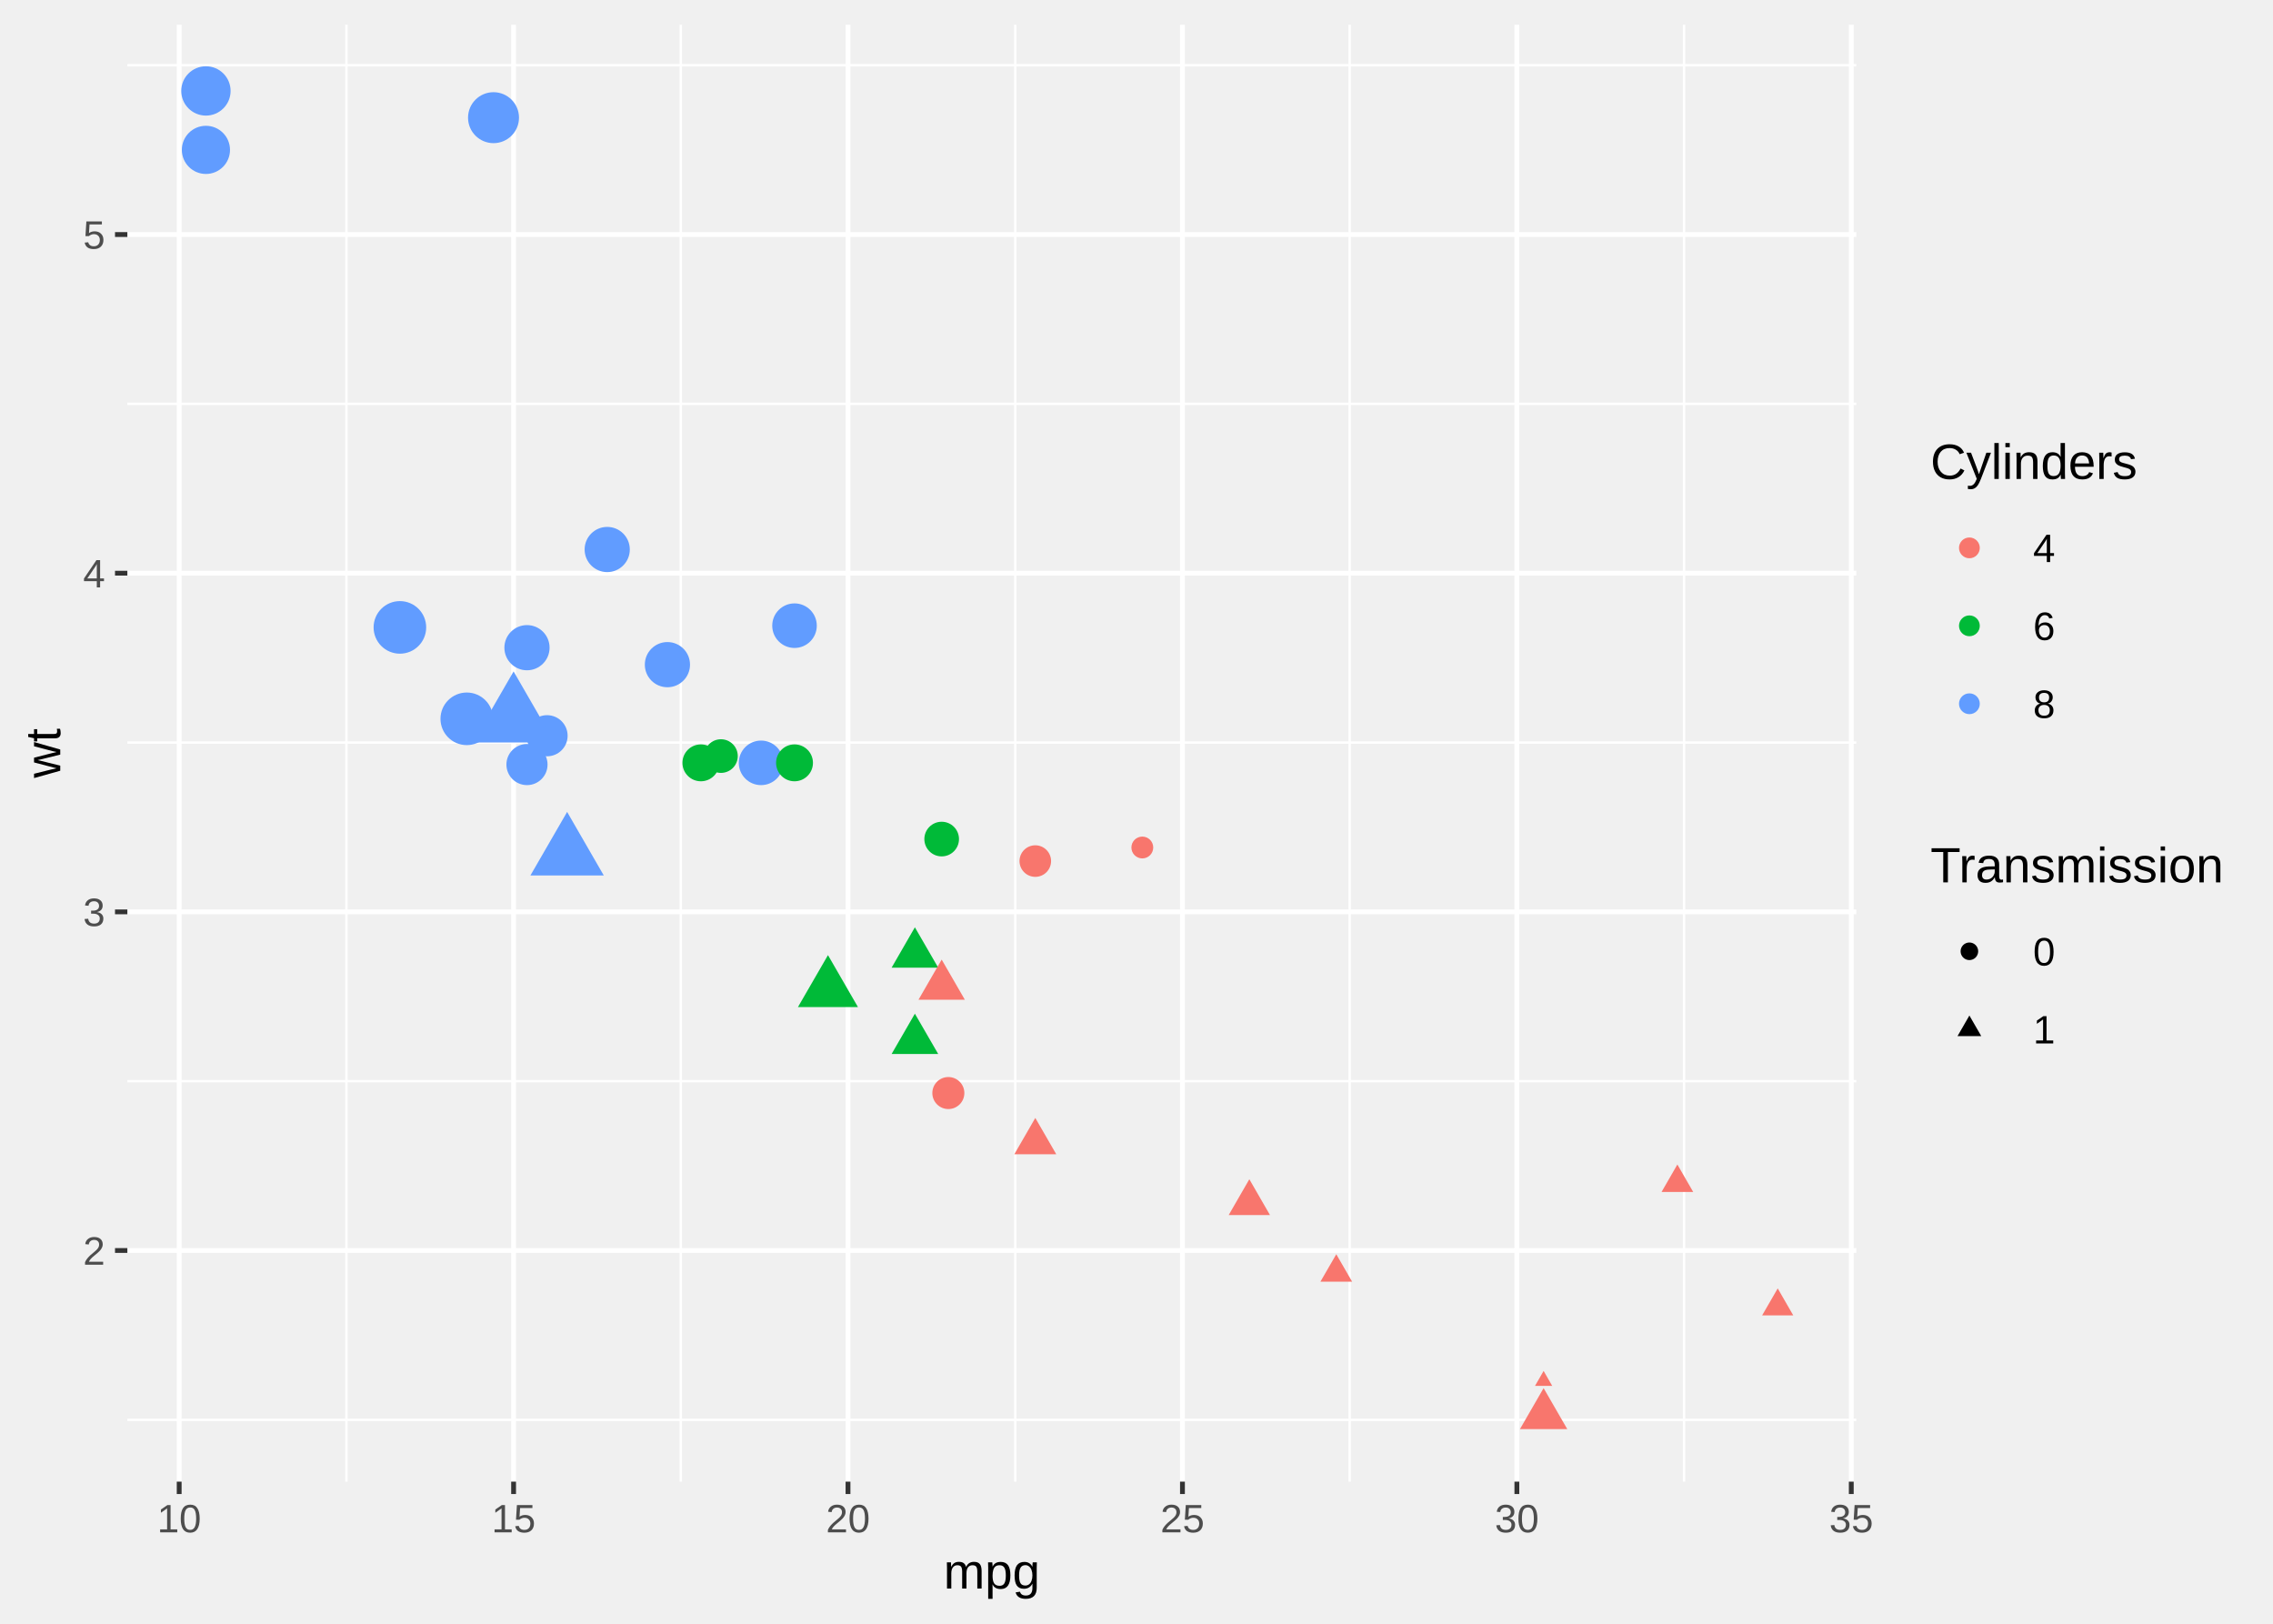
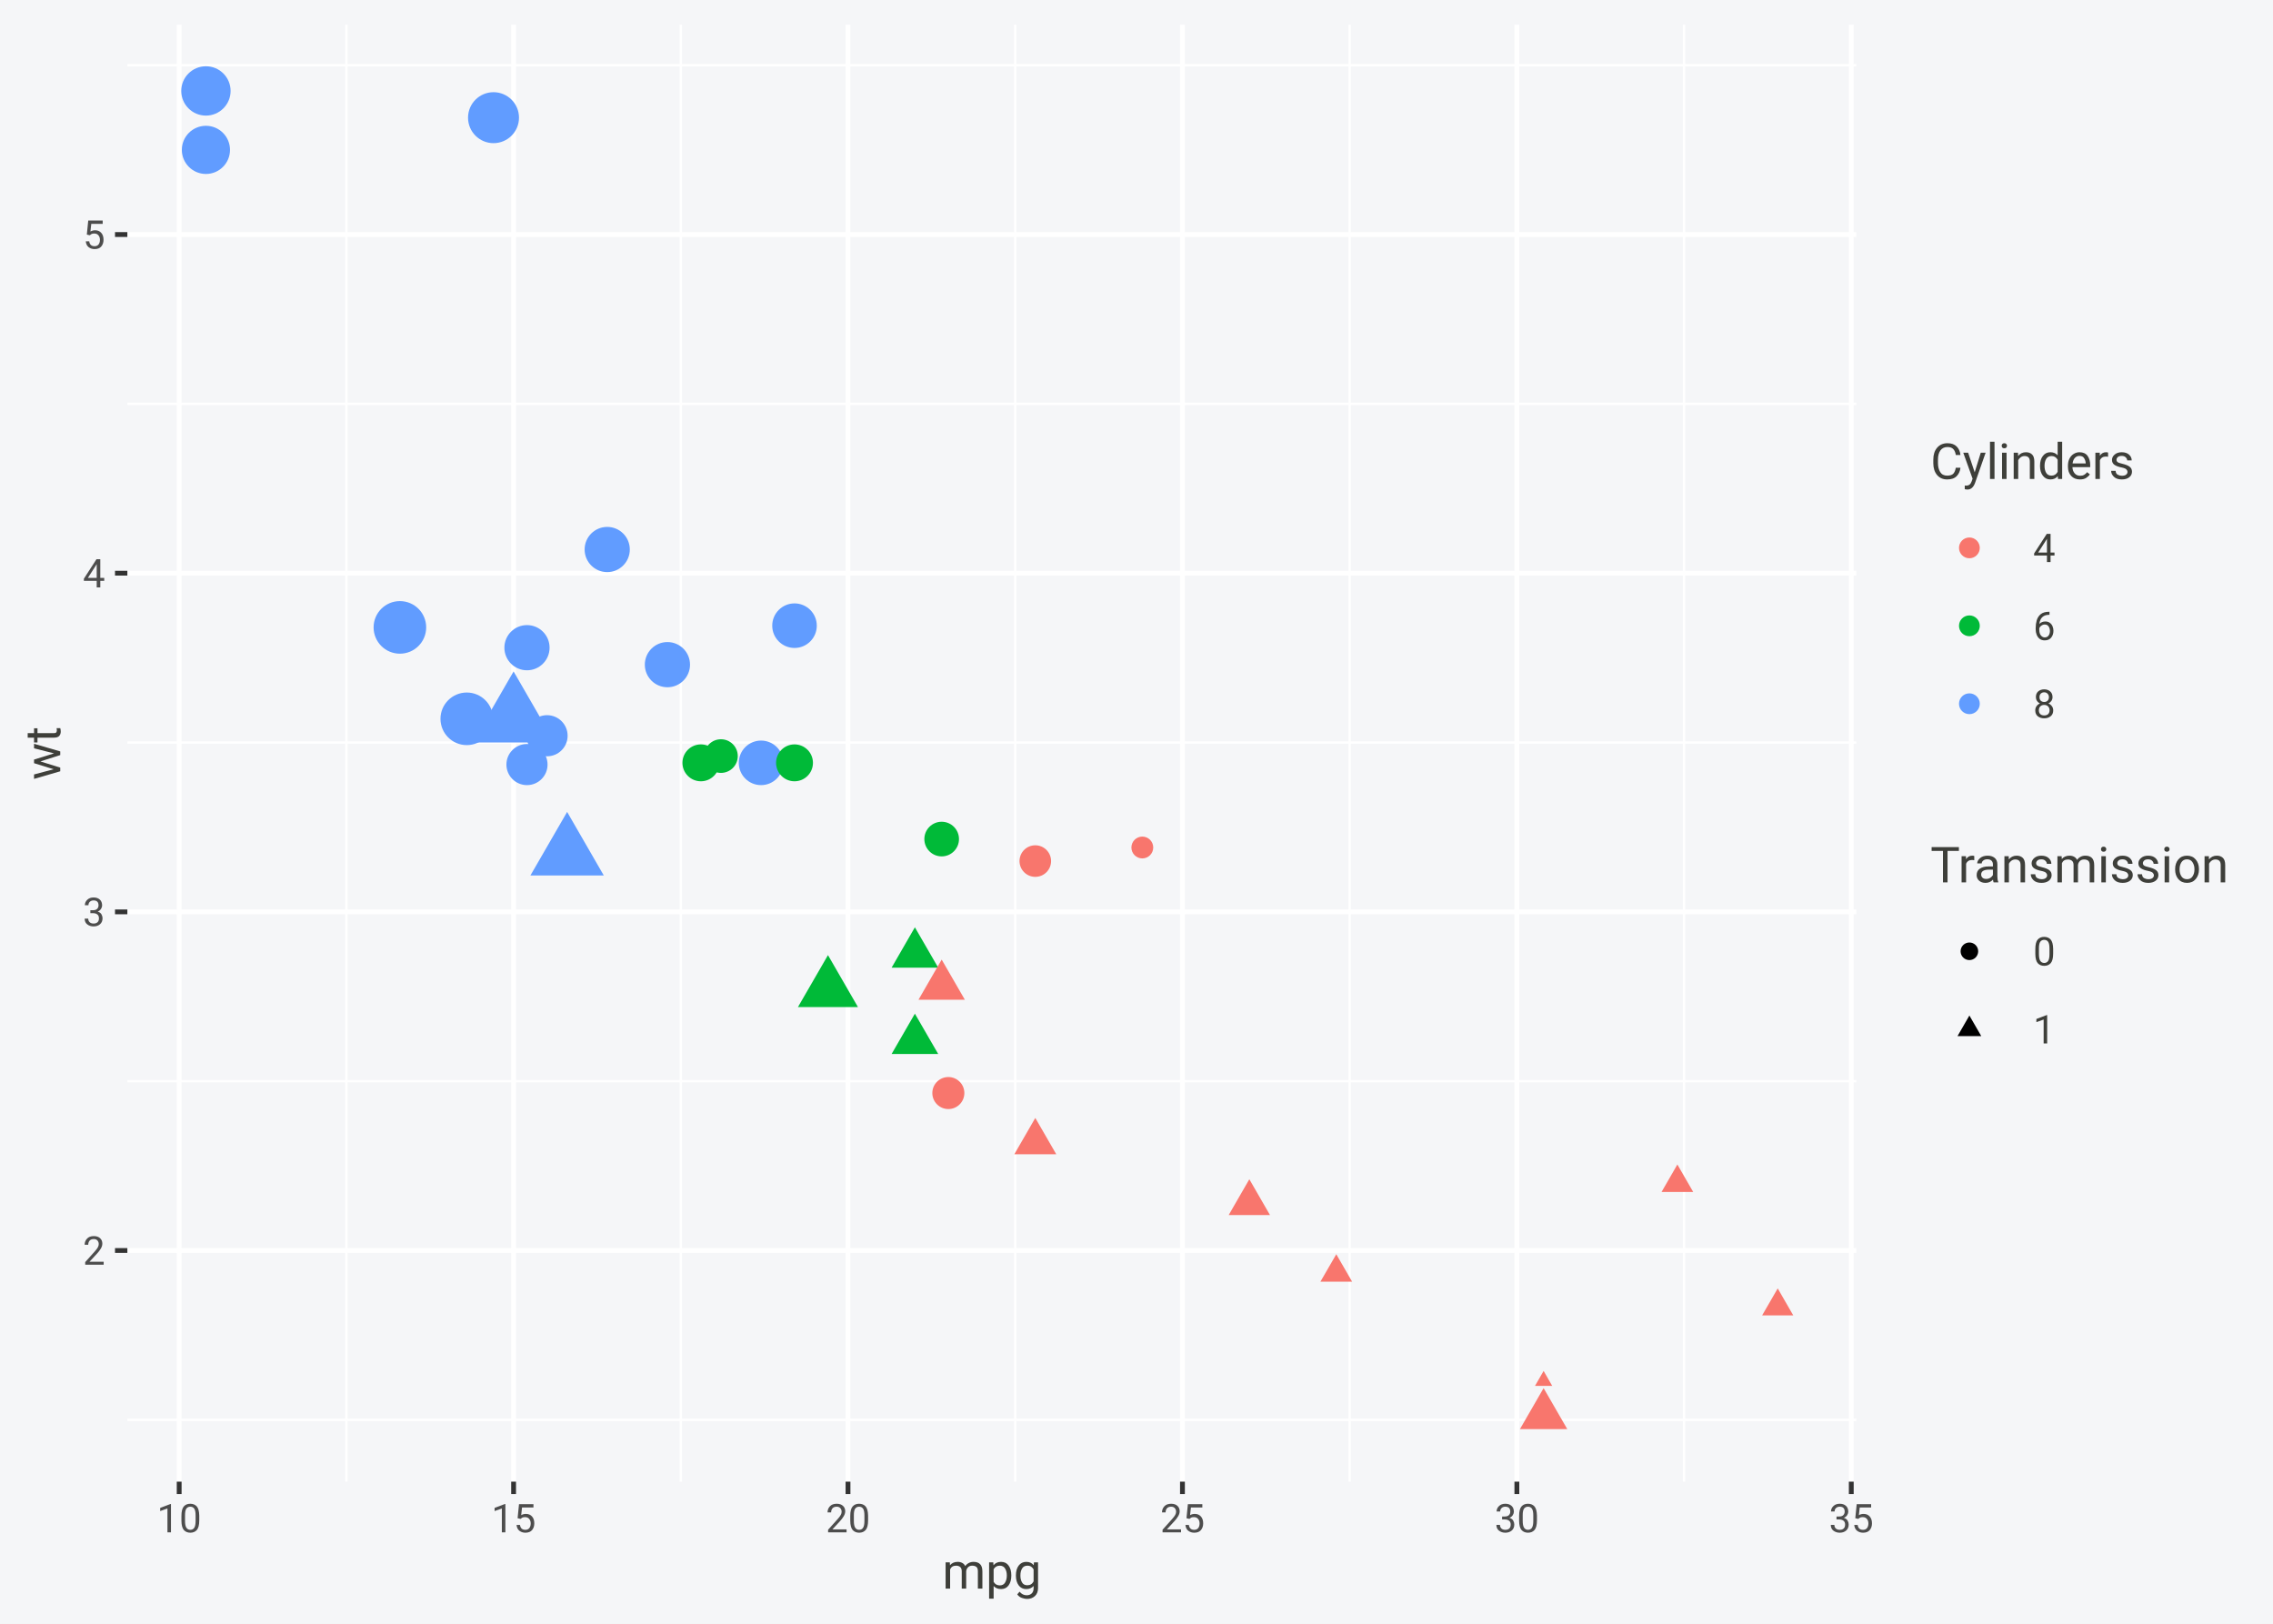
<svg xmlns="http://www.w3.org/2000/svg" width="504.00pt" height="360.00pt" viewBox="0 0 504.00 360.00">
  <g class="svglite">
    <defs>
      <style type="text/css">
-     .svglite line, .svglite polyline, .svglite polygon, .svglite path, .svglite rect, .svglite circle {
+     /* theme-aware-processed */
+     .svglite line, .svglite polyline, .svglite polygon, .svglite path, .svglite circle {
      fill: none;
-       stroke: #000000;
+       stroke: #3E3F3A;
+       stroke-linecap: round;
+       stroke-linejoin: round;
+       stroke-miterlimit: 10.00;
+     }
+     .svglite &gt; g &gt; rect {
+       fill: none;
+       stroke: #3E3F3A;
      stroke-linecap: round;
      stroke-linejoin: round;
      stroke-miterlimit: 10.00;
    }
    .svglite text {
      white-space: pre;
+       fill: #3E3F3A;
    }
    .svglite g.glyphgroup path {
      fill: inherit;
      stroke: none;
    }
  </style>
    </defs>
-     <rect width="100%" height="100%" style="stroke: none; fill: none;" />
+     <rect width="100%" height="100%" style="stroke: none; fill: #F5F6F8;" />
    <defs>
      <clipPath id="cpMC4wMHw1MDQuMDB8MC4wMHwzNjAuMDA=">
        <rect x="0.00" y="0.00" width="504.00" height="360.00" />
      </clipPath>
    </defs>
    <g clip-path="url(#cpMC4wMHw1MDQuMDB8MC4wMHwzNjAuMDA=)">
-       <rect x="0" y="0.00" width="504.00" height="360.00" style="stroke-width: 1.07; stroke: none;" />
-     </g>
+       <rect x="0" y="0.00" width="504.00" height="360.00" style="stroke-width: 1.07; stroke: none;" /> fill: #F5F6F8;' /&gt;
+ </g>
    <defs>
      <clipPath id="cpMjguMjR8NDExLjYwfDUuNDh8MzI4LjUw">
        <rect x="28.24" y="5.48" width="383.37" height="323.02" />
      </clipPath>
    </defs>
    <g clip-path="url(#cpMjguMjR8NDExLjYwfDUuNDh8MzI4LjUw)">
-       <rect x="28.24" y="5.48" width="383.37" height="323.02" style="stroke-width: 1.07; stroke: none;" />
-       <polyline points="28.24,314.80 411.60,314.80 " style="stroke-width: 0.53; stroke: #FFFFFF; stroke-linecap: butt;" />
+       <rect x="28.24" y="5.48" width="383.37" height="323.02" style="stroke-width: 1.07; stroke: none;" /> fill: #F5F6F8;' /&gt;
+ <polyline points="28.24,314.80 411.60,314.80 " style="stroke-width: 0.53; stroke: #FFFFFF; stroke-linecap: butt;" />
      <polyline points="28.24,239.71 411.60,239.71 " style="stroke-width: 0.53; stroke: #FFFFFF; stroke-linecap: butt;" />
      <polyline points="28.24,164.63 411.60,164.63 " style="stroke-width: 0.53; stroke: #FFFFFF; stroke-linecap: butt;" />
      <polyline points="28.24,89.54 411.60,89.54 " style="stroke-width: 0.53; stroke: #FFFFFF; stroke-linecap: butt;" />
      <polyline points="28.24,14.46 411.60,14.46 " style="stroke-width: 0.53; stroke: #FFFFFF; stroke-linecap: butt;" />
      <polyline points="76.81,328.50 76.81,5.48 " style="stroke-width: 0.53; stroke: #FFFFFF; stroke-linecap: butt;" />
      <polyline points="150.96,328.50 150.96,5.48 " style="stroke-width: 0.53; stroke: #FFFFFF; stroke-linecap: butt;" />
      <polyline points="225.11,328.50 225.11,5.48 " style="stroke-width: 0.53; stroke: #FFFFFF; stroke-linecap: butt;" />
      <polyline points="299.26,328.50 299.26,5.48 " style="stroke-width: 0.53; stroke: #FFFFFF; stroke-linecap: butt;" />
      <polyline points="373.41,328.50 373.41,5.48 " style="stroke-width: 0.53; stroke: #FFFFFF; stroke-linecap: butt;" />
      <polyline points="28.24,277.25 411.60,277.25 " style="stroke-width: 1.07; stroke: #FFFFFF; stroke-linecap: butt;" />
      <polyline points="28.24,202.17 411.60,202.17 " style="stroke-width: 1.07; stroke: #FFFFFF; stroke-linecap: butt;" />
      <polyline points="28.24,127.08 411.60,127.08 " style="stroke-width: 1.07; stroke: #FFFFFF; stroke-linecap: butt;" />
      <polyline points="28.24,52.00 411.60,52.00 " style="stroke-width: 1.07; stroke: #FFFFFF; stroke-linecap: butt;" />
      <polyline points="39.73,328.50 39.73,5.48 " style="stroke-width: 1.07; stroke: #FFFFFF; stroke-linecap: butt;" />
      <polyline points="113.88,328.50 113.88,5.48 " style="stroke-width: 1.07; stroke: #FFFFFF; stroke-linecap: butt;" />
      <polyline points="188.03,328.50 188.03,5.48 " style="stroke-width: 1.07; stroke: #FFFFFF; stroke-linecap: butt;" />
      <polyline points="262.19,328.50 262.19,5.48 " style="stroke-width: 1.07; stroke: #FFFFFF; stroke-linecap: butt;" />
      <polyline points="336.34,328.50 336.34,5.48 " style="stroke-width: 1.07; stroke: #FFFFFF; stroke-linecap: butt;" />
      <polyline points="410.49,328.50 410.49,5.48 " style="stroke-width: 1.07; stroke: #FFFFFF; stroke-linecap: butt;" />
      <polygon points="202.86,224.74 208.03,233.68 197.70,233.68 " style="stroke-width: 0.71; stroke: none; fill: #00BA38;" />
      <polygon points="202.86,205.59 208.03,214.54 197.70,214.54 " style="stroke-width: 0.71; stroke: none; fill: #00BA38;" />
      <polygon points="229.56,247.86 234.21,255.91 224.91,255.91 " style="stroke-width: 0.71; stroke: none; fill: #F8766D;" />
      <circle cx="208.80" cy="186.03" r="3.84" style="stroke-width: 0.71; stroke: none; fill: #00BA38;" />
      <circle cx="168.75" cy="169.13" r="4.94" style="stroke-width: 0.71; stroke: none; fill: #619CFF;" />
      <circle cx="159.86" cy="167.63" r="3.73" style="stroke-width: 0.71; stroke: none; fill: #00BA38;" />
      <circle cx="103.50" cy="159.37" r="5.83" style="stroke-width: 0.71; stroke: none; fill: #619CFF;" />
      <circle cx="253.29" cy="187.90" r="2.42" style="stroke-width: 0.71; stroke: none; fill: #F8766D;" />
      <circle cx="229.56" cy="190.91" r="3.50" style="stroke-width: 0.71; stroke: none; fill: #F8766D;" />
      <circle cx="176.17" cy="169.13" r="4.09" style="stroke-width: 0.71; stroke: none; fill: #00BA38;" />
      <circle cx="155.41" cy="169.13" r="4.09" style="stroke-width: 0.71; stroke: none; fill: #00BA38;" />
      <circle cx="134.64" cy="121.83" r="5.01" style="stroke-width: 0.71; stroke: none; fill: #619CFF;" />
      <circle cx="147.99" cy="147.36" r="5.01" style="stroke-width: 0.71; stroke: none; fill: #619CFF;" />
      <circle cx="116.85" cy="143.60" r="5.01" style="stroke-width: 0.71; stroke: none; fill: #619CFF;" />
      <circle cx="45.66" cy="33.23" r="5.34" style="stroke-width: 0.71; stroke: none; fill: #619CFF;" />
      <circle cx="45.66" cy="20.16" r="5.47" style="stroke-width: 0.71; stroke: none; fill: #619CFF;" />
      <circle cx="109.43" cy="26.09" r="5.65" style="stroke-width: 0.71; stroke: none; fill: #619CFF;" />
      <polygon points="371.93,258.18 375.44,264.27 368.42,264.27 " style="stroke-width: 0.71; stroke: none; fill: #F8766D;" />
      <polygon points="342.27,303.95 344.18,307.27 340.36,307.27 " style="stroke-width: 0.71; stroke: none; fill: #F8766D;" />
      <polygon points="394.18,285.65 397.63,291.64 390.72,291.64 " style="stroke-width: 0.71; stroke: none; fill: #F8766D;" />
      <circle cx="210.28" cy="242.34" r="3.55" style="stroke-width: 0.71; stroke: none; fill: #F8766D;" />
      <circle cx="121.30" cy="163.12" r="4.56" style="stroke-width: 0.71; stroke: none; fill: #619CFF;" />
      <circle cx="116.85" cy="169.51" r="4.56" style="stroke-width: 0.71; stroke: none; fill: #619CFF;" />
      <circle cx="88.67" cy="139.10" r="5.83" style="stroke-width: 0.71; stroke: none; fill: #619CFF;" />
      <circle cx="176.17" cy="138.72" r="4.94" style="stroke-width: 0.71; stroke: none; fill: #619CFF;" />
      <polygon points="296.30,278.08 299.81,284.16 292.78,284.16 " style="stroke-width: 0.71; stroke: none; fill: #F8766D;" />
      <polygon points="277.02,261.45 281.60,269.39 272.44,269.39 " style="stroke-width: 0.71; stroke: none; fill: #F8766D;" />
      <polygon points="342.27,307.76 347.52,316.85 337.02,316.85 " style="stroke-width: 0.71; stroke: none; fill: #F8766D;" />
      <polygon points="125.75,180.01 133.88,194.10 117.61,194.10 " style="stroke-width: 0.71; stroke: none; fill: #619CFF;" />
      <polygon points="183.59,211.76 190.24,223.28 176.93,223.28 " style="stroke-width: 0.71; stroke: none; fill: #00BA38;" />
      <polygon points="113.88,148.86 122.98,164.62 104.78,164.62 " style="stroke-width: 0.71; stroke: none; fill: #619CFF;" />
      <polygon points="208.80,212.75 213.94,221.65 203.66,221.65 " style="stroke-width: 0.71; stroke: none; fill: #F8766D;" />
    </g>
    <g clip-path="url(#cpMC4wMHw1MDQuMDB8MC4wMHwzNjAuMDA=)">
-       <text x="23.31" y="280.40" text-anchor="end" style="font-size: 8.80px;fill: #4D4D4D; font-family: &quot;Arial&quot;;" textLength="4.89px" lengthAdjust="spacingAndGlyphs">2</text>
-       <text x="23.31" y="205.32" text-anchor="end" style="font-size: 8.80px;fill: #4D4D4D; font-family: &quot;Arial&quot;;" textLength="4.89px" lengthAdjust="spacingAndGlyphs">3</text>
-       <text x="23.31" y="130.23" text-anchor="end" style="font-size: 8.80px;fill: #4D4D4D; font-family: &quot;Arial&quot;;" textLength="4.89px" lengthAdjust="spacingAndGlyphs">4</text>
-       <text x="23.31" y="55.15" text-anchor="end" style="font-size: 8.80px;fill: #4D4D4D; font-family: &quot;Arial&quot;;" textLength="4.89px" lengthAdjust="spacingAndGlyphs">5</text>
+       <text x="23.31" y="280.40" text-anchor="end" style="font-size: 8.80px;fill: #4D4D4D; font-family: &quot;Roboto&quot;, -apple-system, BlinkMacSystemFont, &quot;Segoe UI&quot;, system-ui, sans-serif;" textLength="4.89px" lengthAdjust="spacingAndGlyphs">2</text>
+       <text x="23.31" y="205.32" text-anchor="end" style="font-size: 8.80px;fill: #4D4D4D; font-family: &quot;Roboto&quot;, -apple-system, BlinkMacSystemFont, &quot;Segoe UI&quot;, system-ui, sans-serif;" textLength="4.89px" lengthAdjust="spacingAndGlyphs">3</text>
+       <text x="23.31" y="130.23" text-anchor="end" style="font-size: 8.80px;fill: #4D4D4D; font-family: &quot;Roboto&quot;, -apple-system, BlinkMacSystemFont, &quot;Segoe UI&quot;, system-ui, sans-serif;" textLength="4.89px" lengthAdjust="spacingAndGlyphs">4</text>
+       <text x="23.31" y="55.15" text-anchor="end" style="font-size: 8.80px;fill: #4D4D4D; font-family: &quot;Roboto&quot;, -apple-system, BlinkMacSystemFont, &quot;Segoe UI&quot;, system-ui, sans-serif;" textLength="4.89px" lengthAdjust="spacingAndGlyphs">5</text>
      <polyline points="25.50,277.25 28.24,277.25 " style="stroke-width: 1.07; stroke: #333333; stroke-linecap: butt;" />
      <polyline points="25.50,202.17 28.24,202.17 " style="stroke-width: 1.07; stroke: #333333; stroke-linecap: butt;" />
      <polyline points="25.50,127.08 28.24,127.08 " style="stroke-width: 1.07; stroke: #333333; stroke-linecap: butt;" />
      <polyline points="25.50,52.00 28.24,52.00 " style="stroke-width: 1.07; stroke: #333333; stroke-linecap: butt;" />
      <polyline points="39.73,331.24 39.73,328.50 " style="stroke-width: 1.07; stroke: #333333; stroke-linecap: butt;" />
      <polyline points="113.88,331.24 113.88,328.50 " style="stroke-width: 1.07; stroke: #333333; stroke-linecap: butt;" />
      <polyline points="188.03,331.24 188.03,328.50 " style="stroke-width: 1.07; stroke: #333333; stroke-linecap: butt;" />
      <polyline points="262.19,331.24 262.19,328.50 " style="stroke-width: 1.07; stroke: #333333; stroke-linecap: butt;" />
      <polyline points="336.34,331.24 336.34,328.50 " style="stroke-width: 1.07; stroke: #333333; stroke-linecap: butt;" />
      <polyline points="410.49,331.24 410.49,328.50 " style="stroke-width: 1.07; stroke: #333333; stroke-linecap: butt;" />
-       <text x="39.73" y="339.74" text-anchor="middle" style="font-size: 8.80px;fill: #4D4D4D; font-family: &quot;Arial&quot;;" textLength="9.78px" lengthAdjust="spacingAndGlyphs">10</text>
-       <text x="113.88" y="339.74" text-anchor="middle" style="font-size: 8.80px;fill: #4D4D4D; font-family: &quot;Arial&quot;;" textLength="9.78px" lengthAdjust="spacingAndGlyphs">15</text>
-       <text x="188.03" y="339.74" text-anchor="middle" style="font-size: 8.80px;fill: #4D4D4D; font-family: &quot;Arial&quot;;" textLength="9.78px" lengthAdjust="spacingAndGlyphs">20</text>
-       <text x="262.19" y="339.74" text-anchor="middle" style="font-size: 8.80px;fill: #4D4D4D; font-family: &quot;Arial&quot;;" textLength="9.78px" lengthAdjust="spacingAndGlyphs">25</text>
-       <text x="336.34" y="339.74" text-anchor="middle" style="font-size: 8.80px;fill: #4D4D4D; font-family: &quot;Arial&quot;;" textLength="9.78px" lengthAdjust="spacingAndGlyphs">30</text>
-       <text x="410.49" y="339.74" text-anchor="middle" style="font-size: 8.80px;fill: #4D4D4D; font-family: &quot;Arial&quot;;" textLength="9.78px" lengthAdjust="spacingAndGlyphs">35</text>
-       <text x="219.92" y="352.20" text-anchor="middle" style="font-size: 11.00px; font-family: &quot;Arial&quot;;" textLength="21.41px" lengthAdjust="spacingAndGlyphs">mpg</text>
-       <text transform="translate(13.36,166.99) rotate(-90)" text-anchor="middle" style="font-size: 11.00px; font-family: &quot;Arial&quot;;" textLength="11.00px" lengthAdjust="spacingAndGlyphs">wt</text>
-       <rect x="422.56" y="91.68" width="75.96" height="150.63" style="stroke-width: 0.75; stroke: none;" />
-       <rect x="422.56" y="91.68" width="56.80" height="78.47" style="stroke-width: 1.07; stroke: none;" />
-       <text x="428.04" y="106.19" style="font-size: 11.00px; font-family: &quot;Arial&quot;;" textLength="45.84px" lengthAdjust="spacingAndGlyphs">Cylinders</text>
-       <rect x="428.04" y="112.83" width="17.28" height="17.28" style="stroke-width: 1.07; stroke: none;" />
-       <circle cx="436.68" cy="121.47" r="1.95" style="stroke-width: 0.71; stroke: #F8766D; fill: #F8766D;" />
-       <rect x="428.04" y="130.11" width="17.28" height="17.28" style="stroke-width: 1.07; stroke: none;" />
-       <circle cx="436.68" cy="138.75" r="1.95" style="stroke-width: 0.71; stroke: #00BA38; fill: #00BA38;" />
-       <rect x="428.04" y="147.39" width="17.28" height="17.28" style="stroke-width: 1.07; stroke: none;" />
-       <circle cx="436.68" cy="156.03" r="1.95" style="stroke-width: 0.71; stroke: #619CFF; fill: #619CFF;" />
-       <text x="450.80" y="124.62" style="font-size: 8.80px; font-family: &quot;Arial&quot;;" textLength="4.89px" lengthAdjust="spacingAndGlyphs">4</text>
-       <text x="450.80" y="141.90" style="font-size: 8.80px; font-family: &quot;Arial&quot;;" textLength="4.89px" lengthAdjust="spacingAndGlyphs">6</text>
-       <text x="450.80" y="159.18" style="font-size: 8.80px; font-family: &quot;Arial&quot;;" textLength="4.89px" lengthAdjust="spacingAndGlyphs">8</text>
-       <rect x="422.56" y="181.11" width="75.96" height="61.19" style="stroke-width: 1.07; stroke: none;" />
-       <text x="428.04" y="195.63" style="font-size: 11.00px; font-family: &quot;Arial&quot;;" textLength="65.00px" lengthAdjust="spacingAndGlyphs">Transmission</text>
-       <rect x="428.04" y="202.27" width="17.28" height="17.28" style="stroke-width: 1.07; stroke: none;" />
-       <circle cx="436.68" cy="210.91" r="1.95" style="stroke-width: 0.71; stroke: none; fill: #000000;" />
-       <rect x="428.04" y="219.55" width="17.28" height="17.28" style="stroke-width: 1.07; stroke: none;" />
-       <polygon points="436.68,225.15 439.31,229.71 434.05,229.71 " style="stroke-width: 0.71; stroke: none; fill: #000000;" />
-       <text x="450.80" y="214.06" style="font-size: 8.80px; font-family: &quot;Arial&quot;;" textLength="4.89px" lengthAdjust="spacingAndGlyphs">0</text>
-       <text x="450.80" y="231.34" style="font-size: 8.80px; font-family: &quot;Arial&quot;;" textLength="4.89px" lengthAdjust="spacingAndGlyphs">1</text>
+       <text x="39.73" y="339.74" text-anchor="middle" style="font-size: 8.80px;fill: #4D4D4D; font-family: &quot;Roboto&quot;, -apple-system, BlinkMacSystemFont, &quot;Segoe UI&quot;, system-ui, sans-serif;" textLength="9.78px" lengthAdjust="spacingAndGlyphs">10</text>
+       <text x="113.88" y="339.74" text-anchor="middle" style="font-size: 8.80px;fill: #4D4D4D; font-family: &quot;Roboto&quot;, -apple-system, BlinkMacSystemFont, &quot;Segoe UI&quot;, system-ui, sans-serif;" textLength="9.78px" lengthAdjust="spacingAndGlyphs">15</text>
+       <text x="188.03" y="339.74" text-anchor="middle" style="font-size: 8.80px;fill: #4D4D4D; font-family: &quot;Roboto&quot;, -apple-system, BlinkMacSystemFont, &quot;Segoe UI&quot;, system-ui, sans-serif;" textLength="9.78px" lengthAdjust="spacingAndGlyphs">20</text>
+       <text x="262.19" y="339.74" text-anchor="middle" style="font-size: 8.80px;fill: #4D4D4D; font-family: &quot;Roboto&quot;, -apple-system, BlinkMacSystemFont, &quot;Segoe UI&quot;, system-ui, sans-serif;" textLength="9.78px" lengthAdjust="spacingAndGlyphs">25</text>
+       <text x="336.34" y="339.74" text-anchor="middle" style="font-size: 8.80px;fill: #4D4D4D; font-family: &quot;Roboto&quot;, -apple-system, BlinkMacSystemFont, &quot;Segoe UI&quot;, system-ui, sans-serif;" textLength="9.78px" lengthAdjust="spacingAndGlyphs">30</text>
+       <text x="410.49" y="339.74" text-anchor="middle" style="font-size: 8.80px;fill: #4D4D4D; font-family: &quot;Roboto&quot;, -apple-system, BlinkMacSystemFont, &quot;Segoe UI&quot;, system-ui, sans-serif;" textLength="9.78px" lengthAdjust="spacingAndGlyphs">35</text>
+       <text x="219.92" y="352.20" text-anchor="middle" style="font-size: 11.00px; font-family: &quot;Roboto&quot;, -apple-system, BlinkMacSystemFont, &quot;Segoe UI&quot;, system-ui, sans-serif;" textLength="21.41px" lengthAdjust="spacingAndGlyphs">mpg</text>
+       <text transform="translate(13.36,166.99) rotate(-90)" text-anchor="middle" style="font-size: 11.00px; font-family: &quot;Roboto&quot;, -apple-system, BlinkMacSystemFont, &quot;Segoe UI&quot;, system-ui, sans-serif;" textLength="11.00px" lengthAdjust="spacingAndGlyphs">wt</text>
+       <rect x="422.56" y="91.68" width="75.96" height="150.63" style="stroke-width: 0.75; stroke: none;" /> fill: #F5F6F8;' /&gt;
+ <rect x="422.56" y="91.68" width="56.80" height="78.47" style="stroke-width: 1.07; stroke: none;" /> fill: #F5F6F8;' /&gt;
+ <text x="428.04" y="106.19" style="font-size: 11.00px; font-family: &quot;Roboto&quot;, -apple-system, BlinkMacSystemFont, &quot;Segoe UI&quot;, system-ui, sans-serif;" textLength="45.84px" lengthAdjust="spacingAndGlyphs">Cylinders</text>
+       <rect x="428.04" y="112.83" width="17.28" height="17.28" style="stroke-width: 1.07; stroke: none;" /> fill: #F5F6F8;' /&gt;
+ <circle cx="436.68" cy="121.47" r="1.95" style="stroke-width: 0.71; stroke: #F8766D; fill: #F8766D;" />
+       <rect x="428.04" y="130.11" width="17.28" height="17.28" style="stroke-width: 1.07; stroke: none;" /> fill: #F5F6F8;' /&gt;
+ <circle cx="436.68" cy="138.75" r="1.95" style="stroke-width: 0.71; stroke: #00BA38; fill: #00BA38;" />
+       <rect x="428.04" y="147.39" width="17.28" height="17.28" style="stroke-width: 1.07; stroke: none;" /> fill: #F5F6F8;' /&gt;
+ <circle cx="436.68" cy="156.03" r="1.95" style="stroke-width: 0.71; stroke: #619CFF; fill: #619CFF;" />
+       <text x="450.80" y="124.62" style="font-size: 8.80px; font-family: &quot;Roboto&quot;, -apple-system, BlinkMacSystemFont, &quot;Segoe UI&quot;, system-ui, sans-serif;" textLength="4.89px" lengthAdjust="spacingAndGlyphs">4</text>
+       <text x="450.80" y="141.90" style="font-size: 8.80px; font-family: &quot;Roboto&quot;, -apple-system, BlinkMacSystemFont, &quot;Segoe UI&quot;, system-ui, sans-serif;" textLength="4.89px" lengthAdjust="spacingAndGlyphs">6</text>
+       <text x="450.80" y="159.18" style="font-size: 8.80px; font-family: &quot;Roboto&quot;, -apple-system, BlinkMacSystemFont, &quot;Segoe UI&quot;, system-ui, sans-serif;" textLength="4.89px" lengthAdjust="spacingAndGlyphs">8</text>
+       <rect x="422.56" y="181.11" width="75.96" height="61.19" style="stroke-width: 1.07; stroke: none;" /> fill: #F5F6F8;' /&gt;
+ <text x="428.04" y="195.63" style="font-size: 11.00px; font-family: &quot;Roboto&quot;, -apple-system, BlinkMacSystemFont, &quot;Segoe UI&quot;, system-ui, sans-serif;" textLength="65.00px" lengthAdjust="spacingAndGlyphs">Transmission</text>
+       <rect x="428.04" y="202.27" width="17.28" height="17.28" style="stroke-width: 1.07; stroke: none;" /> fill: #F5F6F8;' /&gt;
+ <circle cx="436.68" cy="210.91" r="1.95" style="stroke-width: 0.71; stroke: none; fill: #000000;" />
+       <rect x="428.04" y="219.55" width="17.28" height="17.28" style="stroke-width: 1.07; stroke: none;" /> fill: #F5F6F8;' /&gt;
+ <polygon points="436.68,225.15 439.31,229.71 434.05,229.71 " style="stroke-width: 0.71; stroke: none; fill: #000000;" />
+       <text x="450.80" y="214.06" style="font-size: 8.80px; font-family: &quot;Roboto&quot;, -apple-system, BlinkMacSystemFont, &quot;Segoe UI&quot;, system-ui, sans-serif;" textLength="4.89px" lengthAdjust="spacingAndGlyphs">0</text>
+       <text x="450.80" y="231.34" style="font-size: 8.80px; font-family: &quot;Roboto&quot;, -apple-system, BlinkMacSystemFont, &quot;Segoe UI&quot;, system-ui, sans-serif;" textLength="4.89px" lengthAdjust="spacingAndGlyphs">1</text>
    </g>
  </g>
</svg>
